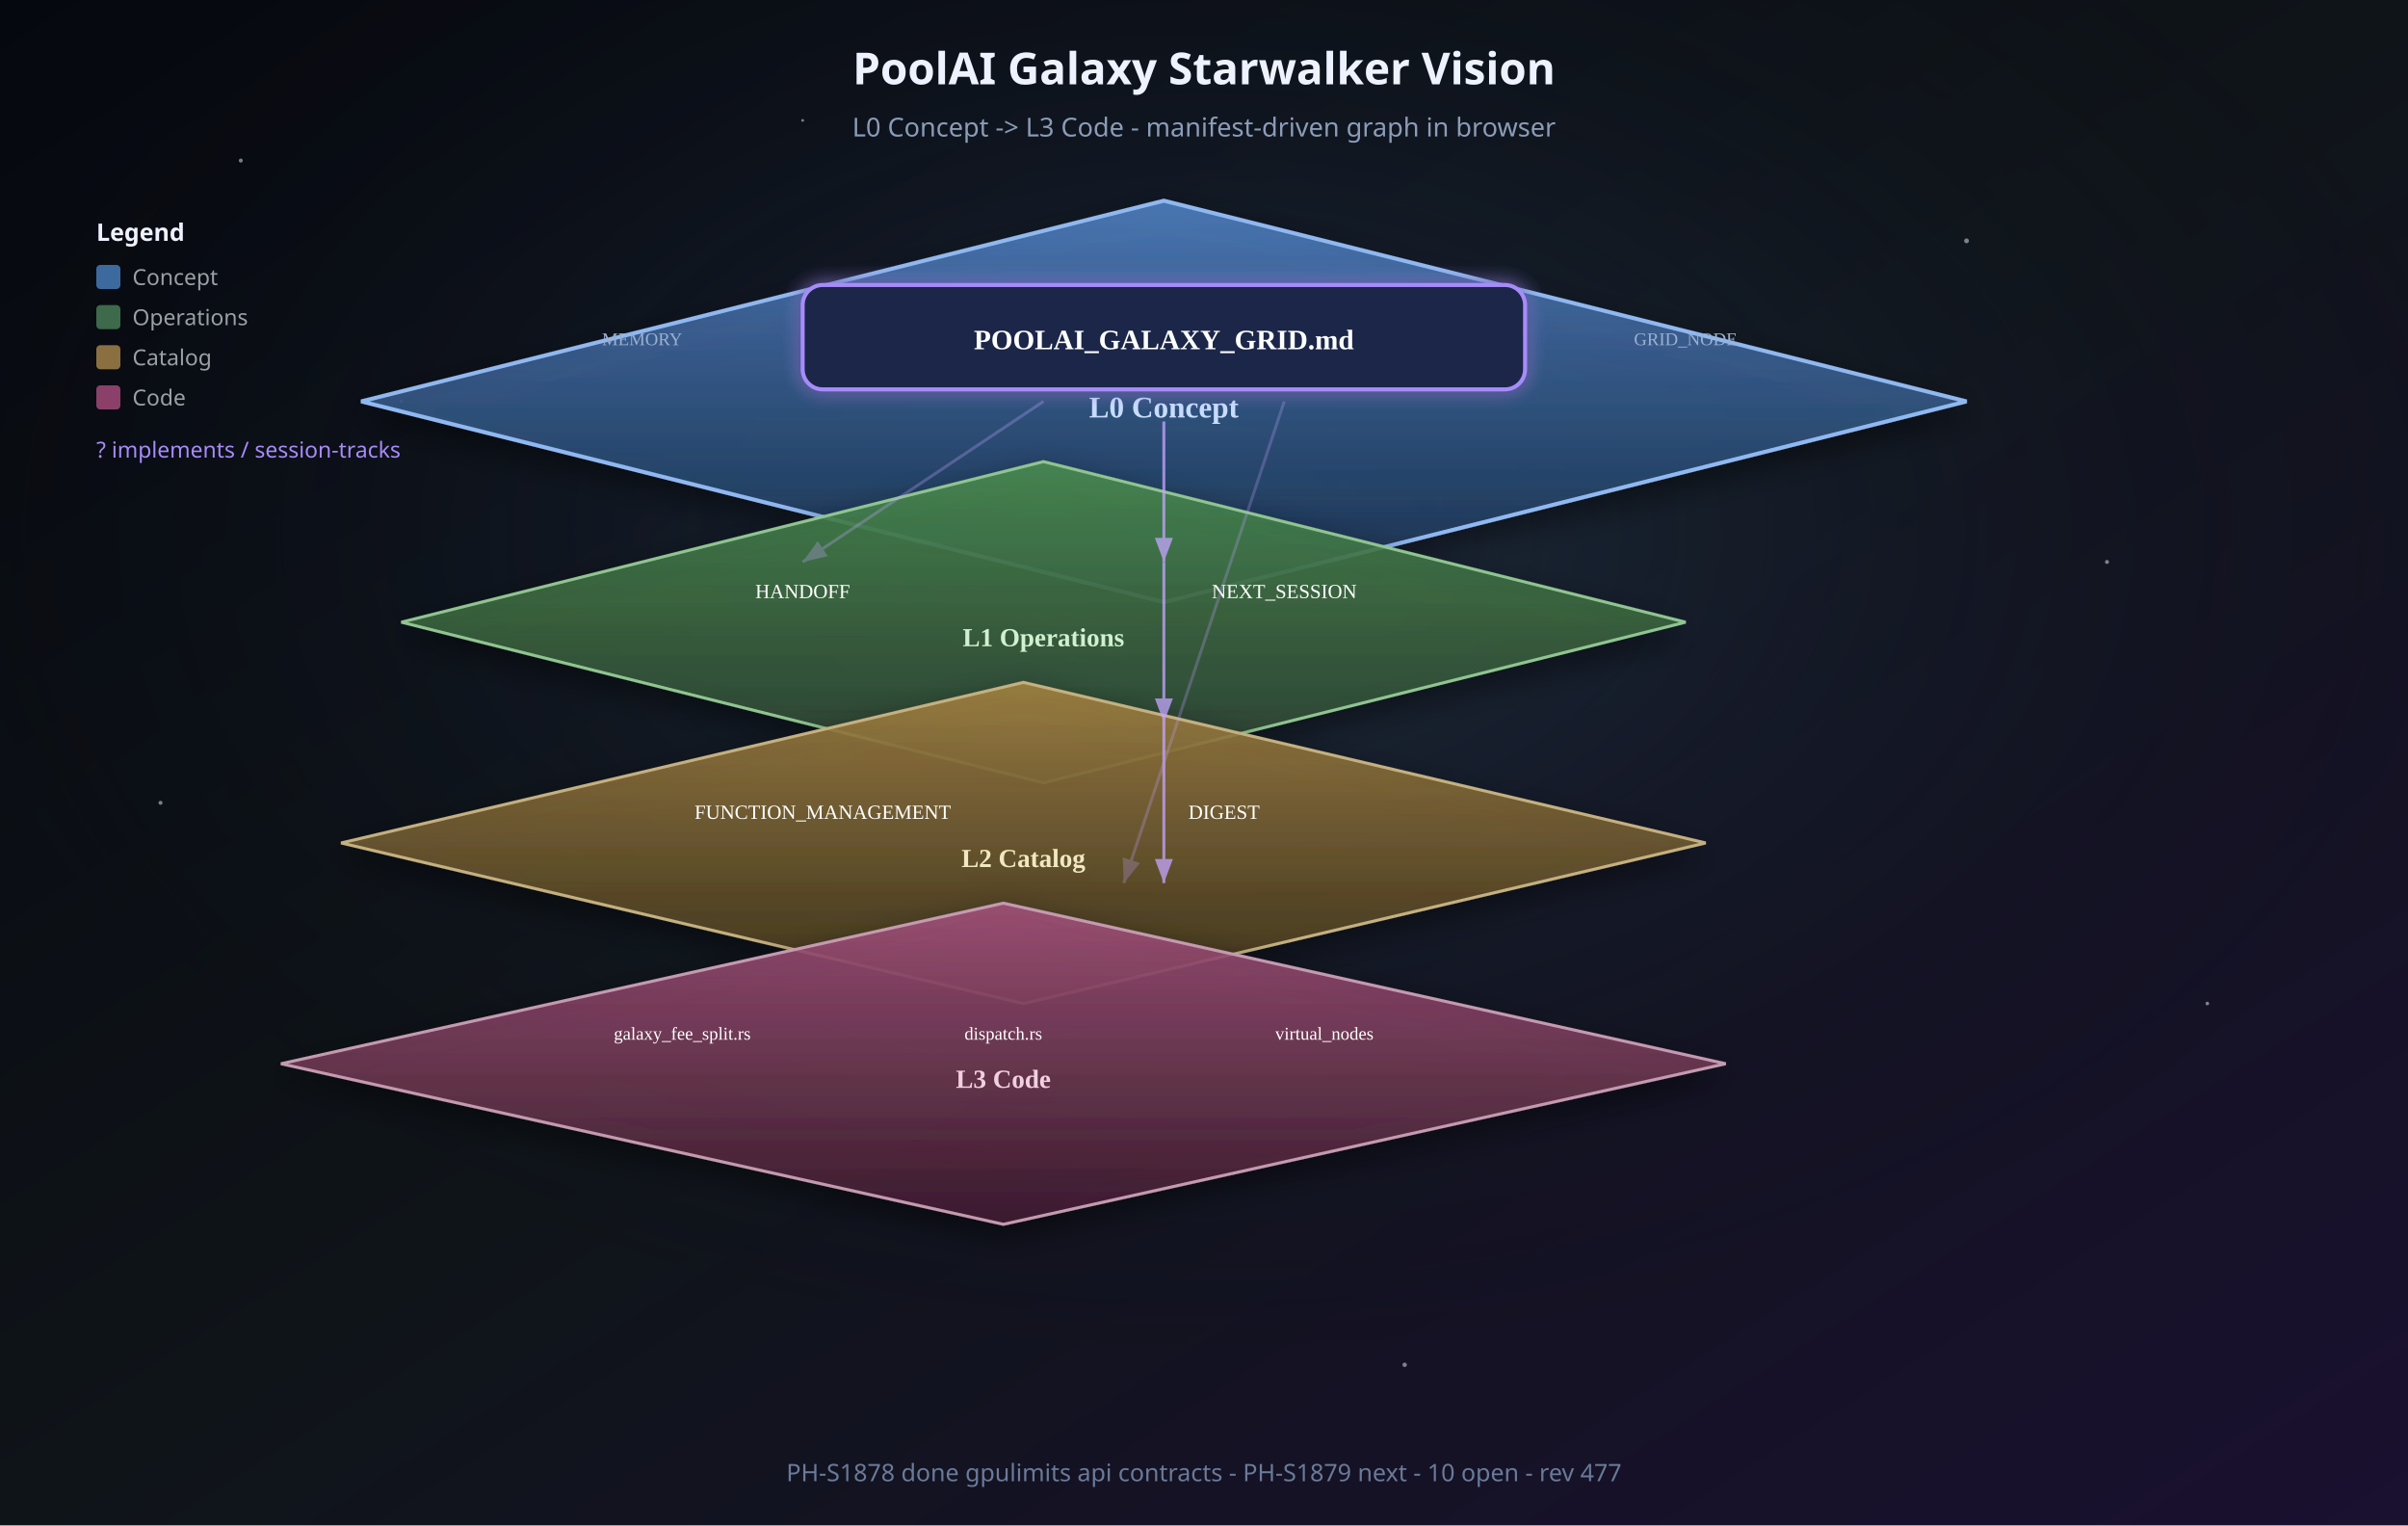
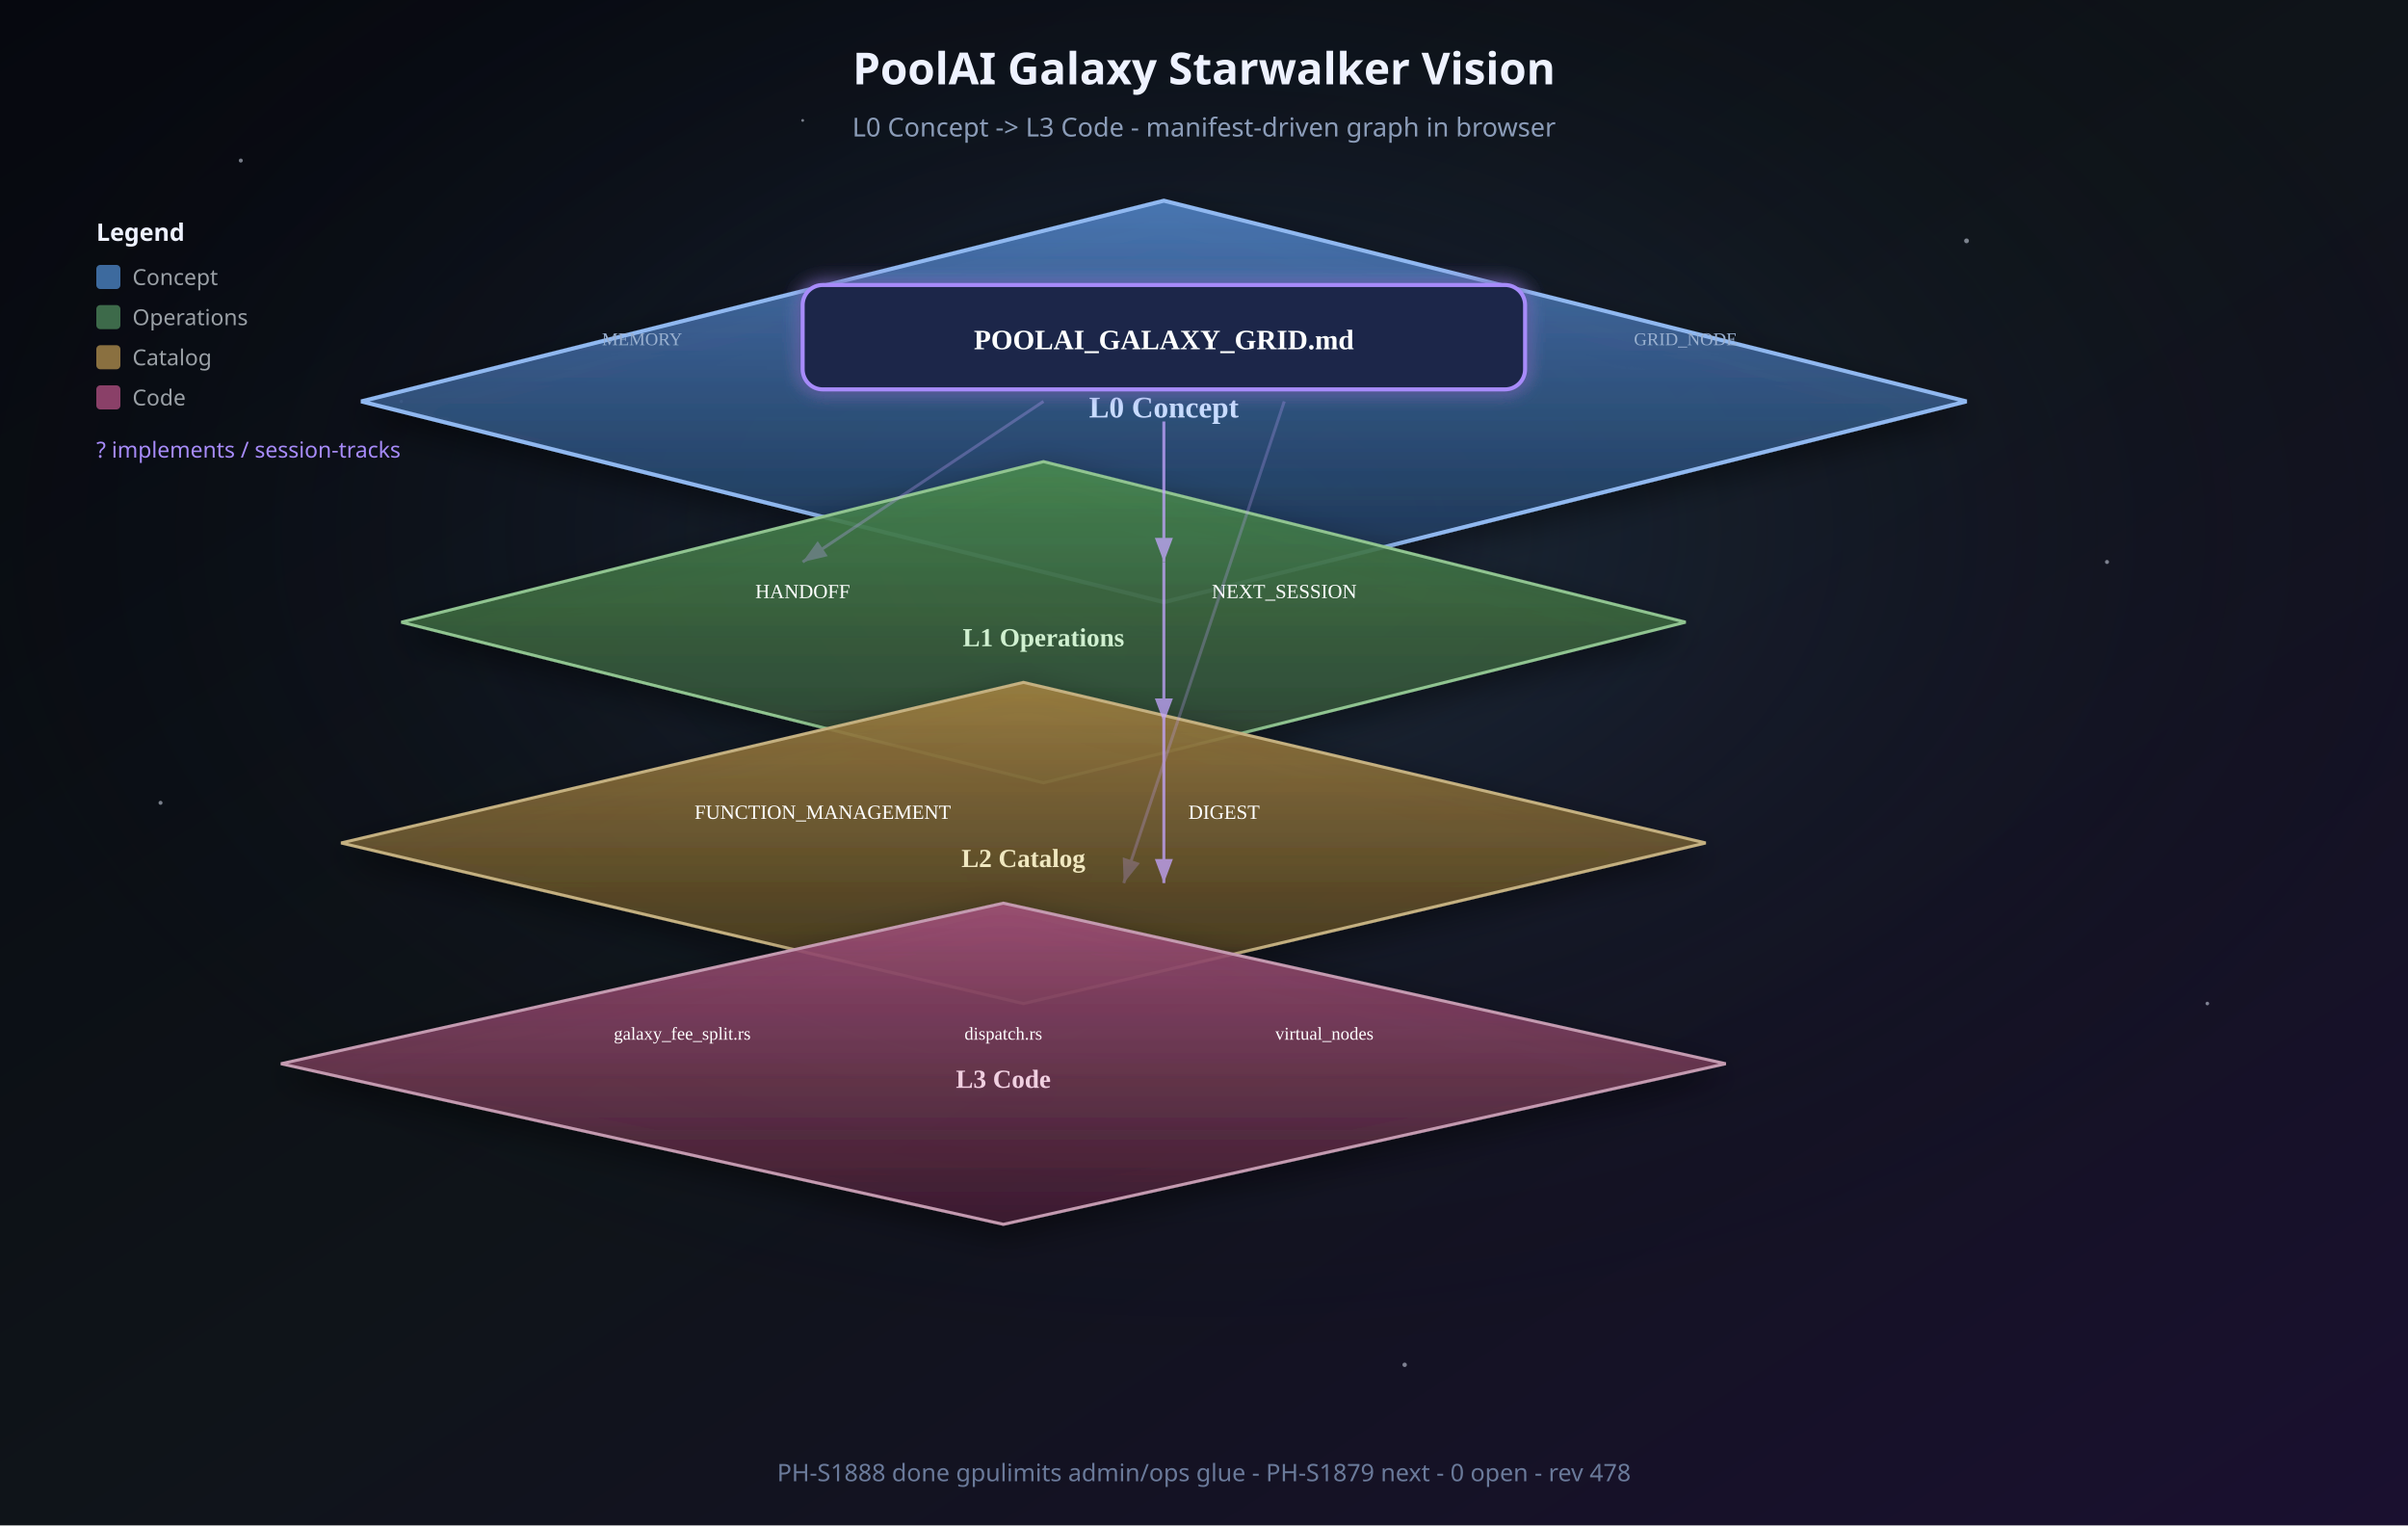
<svg xmlns="http://www.w3.org/2000/svg" viewBox="0 0 1200 760" role="img" aria-labelledby="title desc">
  <defs>
    <linearGradient id="bg" x1="0%" y1="0%" x2="100%" y2="100%">
      <stop offset="0%" stop-color="#06080f" />
      <stop offset="50%" stop-color="#0f1419" />
      <stop offset="100%" stop-color="#1a1030" />
    </linearGradient>
    <radialGradient id="nebula" cx="50%" cy="35%" r="55%">
      <stop offset="0%" stop-color="#3d5a8a" stop-opacity="0.35" />
      <stop offset="100%" stop-color="#06080f" stop-opacity="0" />
    </radialGradient>
    <linearGradient id="planeL0" x1="0%" y1="0%" x2="0%" y2="100%">
      <stop offset="0%" stop-color="#4a7ab8" stop-opacity="0.95" />
      <stop offset="100%" stop-color="#1e3350" stop-opacity="0.85" />
    </linearGradient>
    <linearGradient id="planeL1" x1="0%" y1="0%" x2="0%" y2="100%">
      <stop offset="0%" stop-color="#4a8a50" stop-opacity="0.9" />
      <stop offset="100%" stop-color="#2a4030" stop-opacity="0.85" />
    </linearGradient>
    <linearGradient id="planeL2" x1="0%" y1="0%" x2="0%" y2="100%">
      <stop offset="0%" stop-color="#a08040" stop-opacity="0.9" />
      <stop offset="100%" stop-color="#403520" stop-opacity="0.85" />
    </linearGradient>
    <linearGradient id="planeL3" x1="0%" y1="0%" x2="0%" y2="100%">
      <stop offset="0%" stop-color="#a05078" stop-opacity="0.9" />
      <stop offset="100%" stop-color="#402030" stop-opacity="0.85" />
    </linearGradient>
    <filter id="shadow" x="-30%" y="-30%" width="160%" height="160%">
      <feDropShadow dx="0" dy="6" stdDeviation="8" flood-color="#000" flood-opacity="0.5" />
    </filter>
    <filter id="glow" x="-50%" y="-50%" width="200%" height="200%">
      <feGaussianBlur stdDeviation="4" result="b" />
      <feMerge>
        <feMergeNode in="b" />
        <feMergeNode in="SourceGraphic" />
      </feMerge>
    </filter>
    <marker id="arrow" markerWidth="10" markerHeight="10" refX="8" refY="3" orient="auto">
      <path d="M0,0 L8,3 L0,6 Z" fill="#c4a5ff" />
    </marker>
  </defs>
  <rect width="1200" height="760" fill="url(#bg)" />
  <rect width="1200" height="760" fill="url(#nebula)" />
  <g fill="#e8f0ff" opacity="0.5">
    <circle cx="120" cy="80" r="1" />
    <circle cx="980" cy="120" r="1.2" />
    <circle cx="200" cy="200" r="0.8" />
    <circle cx="1050" cy="280" r="1" />
    <circle cx="80" cy="400" r="1" />
    <circle cx="1100" cy="500" r="0.9" />
    <circle cx="400" cy="60" r="0.7" />
    <circle cx="700" cy="680" r="1.1" />
  </g>
  <text x="600" y="42" text-anchor="middle" fill="#eef2ff" font-family="Segoe UI, system-ui, sans-serif" font-size="22" font-weight="600">PoolAI Galaxy Starwalker Vision</text>
  <text x="600" y="68" text-anchor="middle" fill="#8b9cb8" font-family="Segoe UI, system-ui, sans-serif" font-size="13">L0 Concept -&gt; L3 Code - manifest-driven graph in browser</text>
  <g transform="translate(180, 100)" filter="url(#shadow)">
    <path d="M0 100 L400 0 L800 100 L400 200 Z" fill="url(#planeL0)" stroke="#90b8f0" stroke-width="2" />
    <text x="400" y="108" text-anchor="middle" fill="#c8dcff" font-size="15" font-weight="700">L0 Concept</text>
    <g filter="url(#glow)">
      <rect x="220" y="42" width="360" height="52" rx="10" fill="#1a2848" stroke="#a78bfa" stroke-width="2" />
      <text x="400" y="74" text-anchor="middle" fill="#fff" font-size="14" font-weight="700">POOLAI_GALAXY_GRID.md</text>
    </g>
    <text x="140" y="72" text-anchor="middle" fill="#9ab0d0" font-size="9">MEMORY</text>
    <text x="660" y="72" text-anchor="middle" fill="#9ab0d0" font-size="9">GRID_NODE</text>
  </g>
  <g transform="translate(200, 230)" filter="url(#shadow)">
    <path d="M0 80 L320 0 L640 80 L320 160 Z" fill="url(#planeL1)" stroke="#90c490" stroke-width="1.5" />
    <text x="320" y="92" text-anchor="middle" fill="#d0f0d0" font-size="13" font-weight="600">L1 Operations</text>
    <text x="200" y="68" text-anchor="middle" fill="#fff" font-size="10">HANDOFF</text>
    <text x="440" y="68" text-anchor="middle" fill="#fff" font-size="10">NEXT_SESSION</text>
  </g>
  <g transform="translate(170, 340)" filter="url(#shadow)">
    <path d="M0 80 L340 0 L680 80 L340 160 Z" fill="url(#planeL2)" stroke="#c4b080" stroke-width="1.5" />
    <text x="340" y="92" text-anchor="middle" fill="#f0e8c0" font-size="13" font-weight="600">L2 Catalog</text>
    <text x="240" y="68" text-anchor="middle" fill="#fff" font-size="10">FUNCTION_MANAGEMENT</text>
    <text x="440" y="68" text-anchor="middle" fill="#fff" font-size="10">DIGEST</text>
  </g>
  <g transform="translate(140, 450)" filter="url(#shadow)">
    <path d="M0 80 L360 0 L720 80 L360 160 Z" fill="url(#planeL3)" stroke="#c49ab0" stroke-width="1.5" />
    <text x="360" y="92" text-anchor="middle" fill="#f0d0e0" font-size="13" font-weight="600">L3 Code</text>
    <text x="200" y="68" text-anchor="middle" fill="#fff" font-size="9">galaxy_fee_split.rs</text>
    <text x="360" y="68" text-anchor="middle" fill="#fff" font-size="9">dispatch.rs</text>
    <text x="520" y="68" text-anchor="middle" fill="#fff" font-size="9">virtual_nodes</text>
  </g>
  <g fill="none" stroke="#c4a5ff" stroke-width="1.5" marker-end="url(#arrow)" opacity="0.75">
    <path d="M580 210 L580 280" />
    <path d="M580 280 L580 360" />
    <path d="M580 360 L580 440" />
    <path d="M520 200 L400 280" opacity="0.4" />
    <path d="M640 200 L560 440" opacity="0.35" />
  </g>
  <g transform="translate(48, 120)" font-family="Segoe UI, system-ui, sans-serif" font-size="11">
    <text x="0" y="0" fill="#eef2ff" font-weight="600" font-size="12">Legend</text>
    <rect x="0" y="12" width="12" height="12" rx="2" fill="#3d6a9e" />
    <text x="18" y="22" fill="#9aa0a6">Concept</text>
    <rect x="0" y="32" width="12" height="12" rx="2" fill="#3d6a4a" />
    <text x="18" y="42" fill="#9aa0a6">Operations</text>
    <rect x="0" y="52" width="12" height="12" rx="2" fill="#8a7040" />
    <text x="18" y="62" fill="#9aa0a6">Catalog</text>
    <rect x="0" y="72" width="12" height="12" rx="2" fill="#8a4068" />
    <text x="18" y="82" fill="#9aa0a6">Code</text>
    <text x="0" y="108" fill="#a78bfa">? implements / session-tracks</text>
  </g>
-   <text x="600" y="738" text-anchor="middle" fill="#6a7a9a" font-family="Segoe UI, system-ui, sans-serif" font-size="12">PH-S1878 done gpulimits api contracts - PH-S1879 next - 10 open - rev 477</text>
+   <text x="600" y="738" text-anchor="middle" fill="#6a7a9a" font-family="Segoe UI, system-ui, sans-serif" font-size="12">PH-S1888 done gpulimits admin/ops glue - PH-S1879 next - 0 open - rev 478</text>
</svg>
